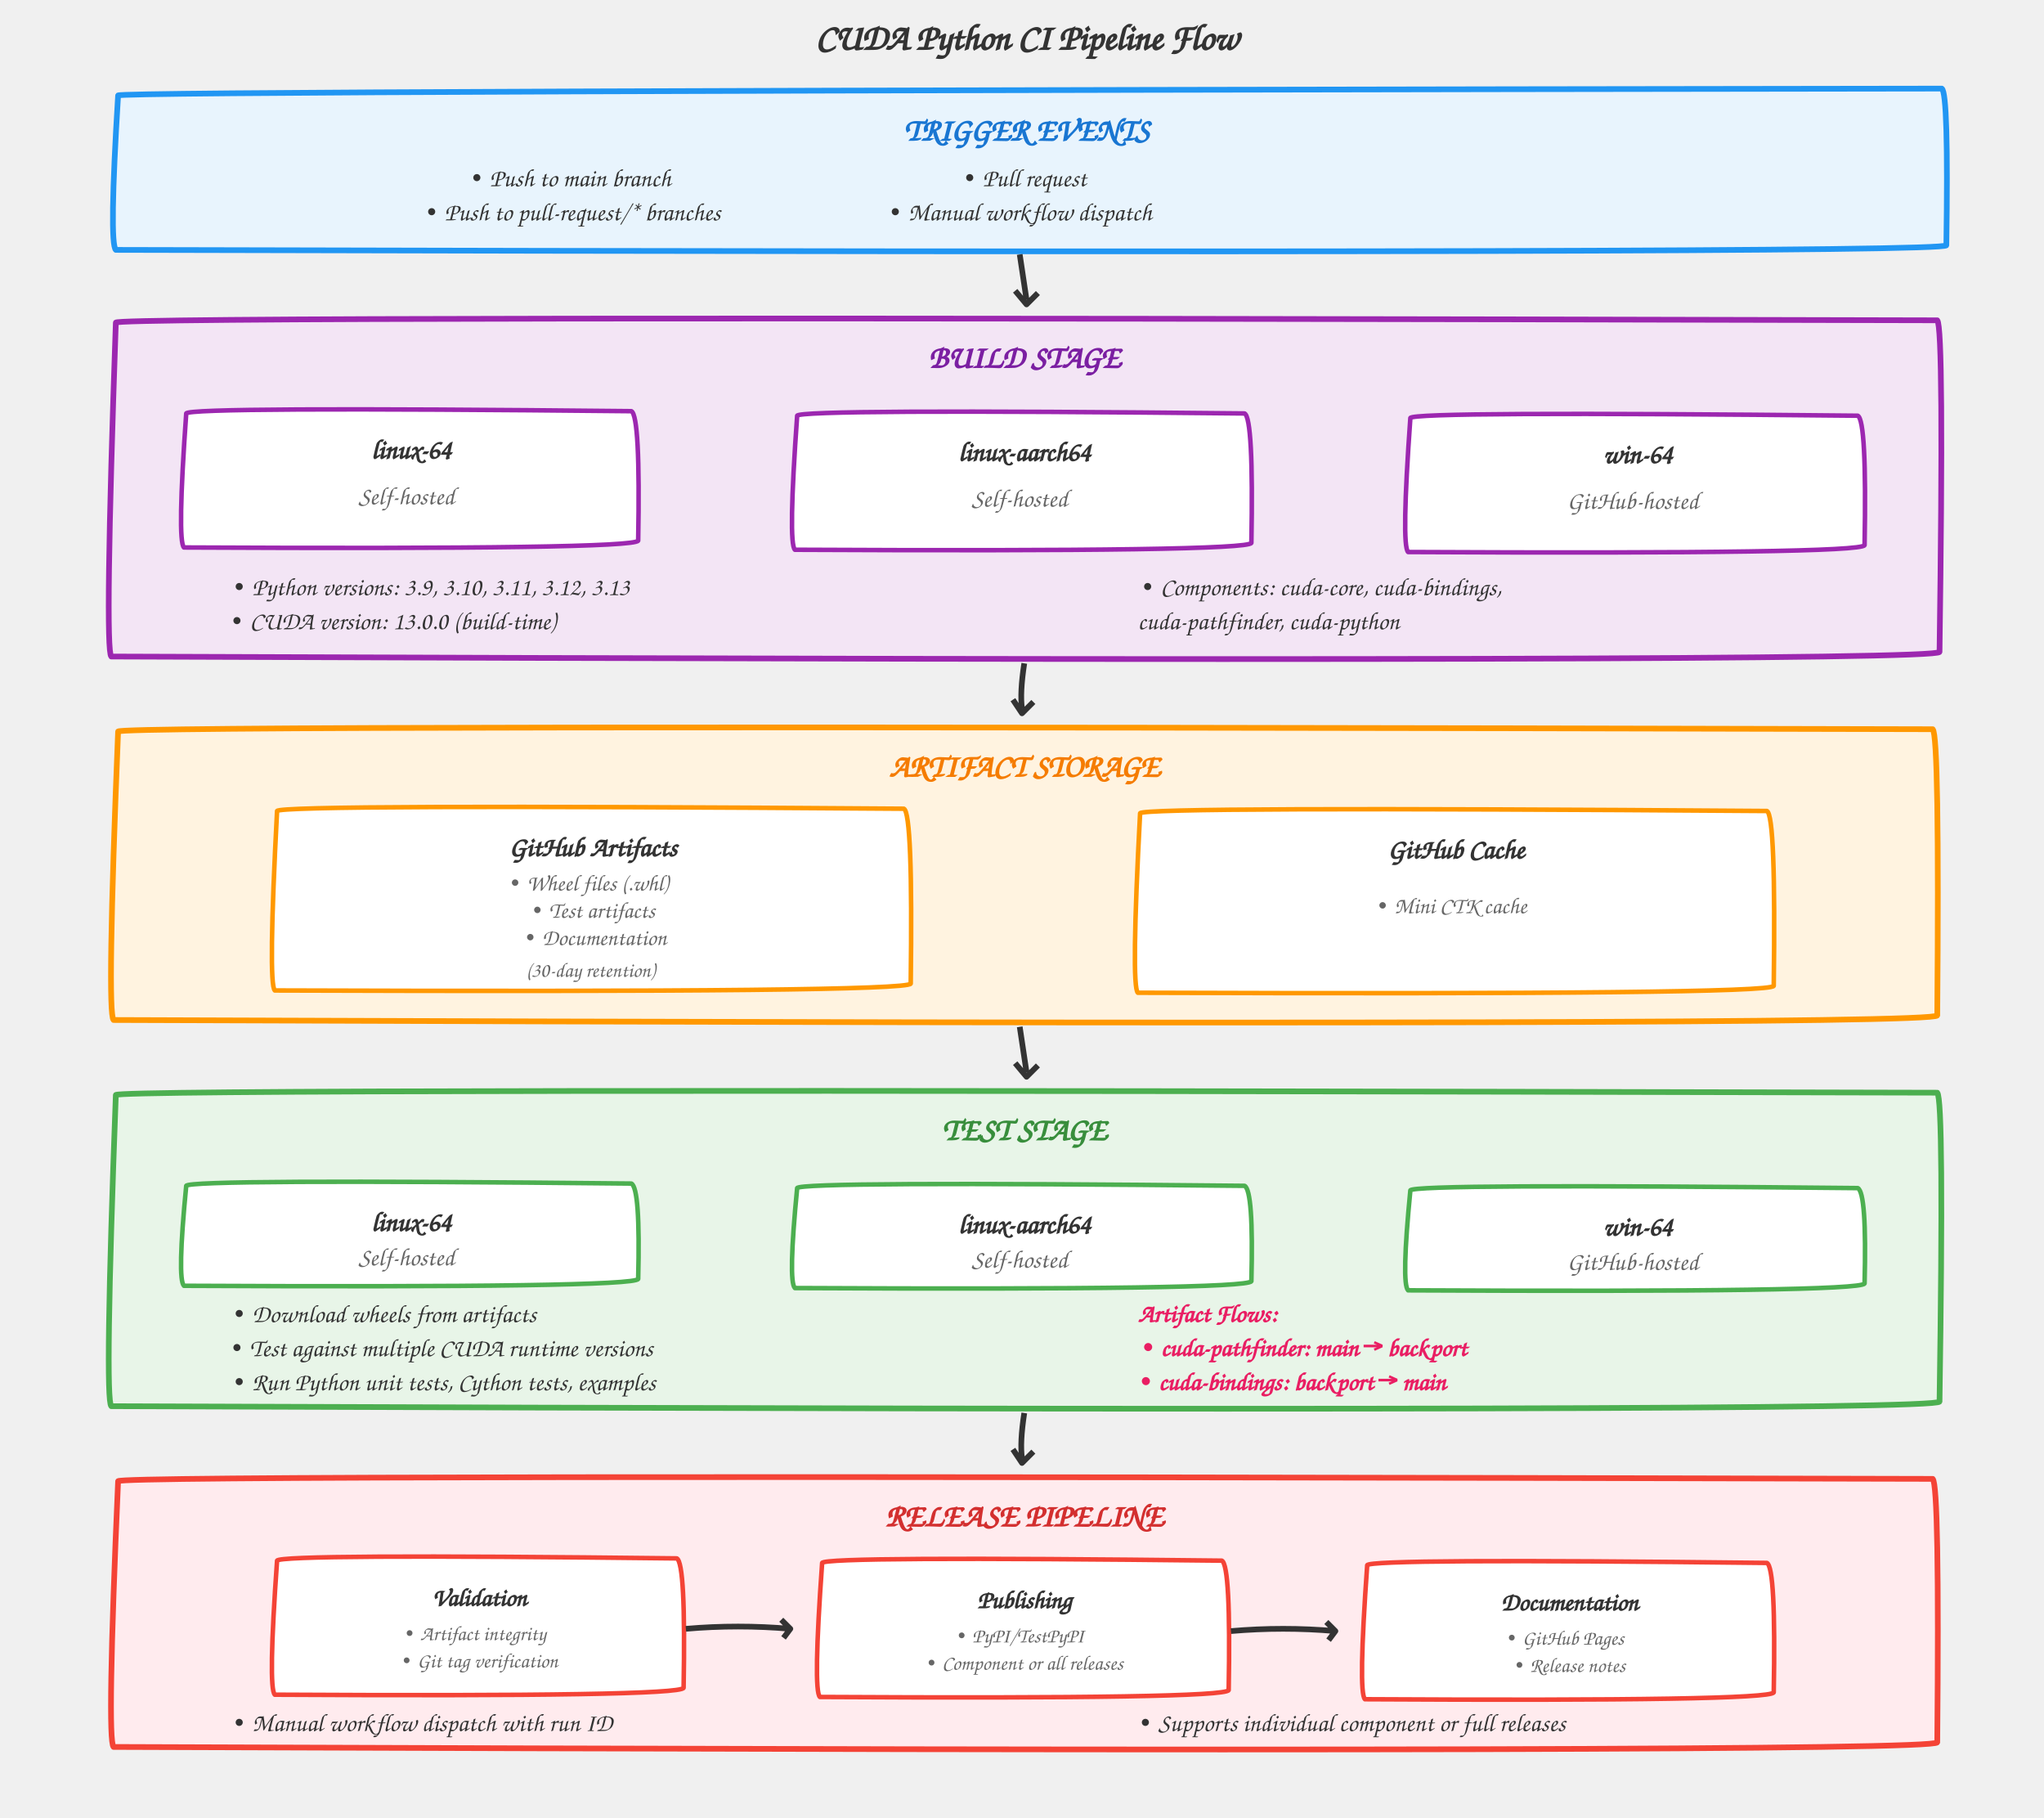
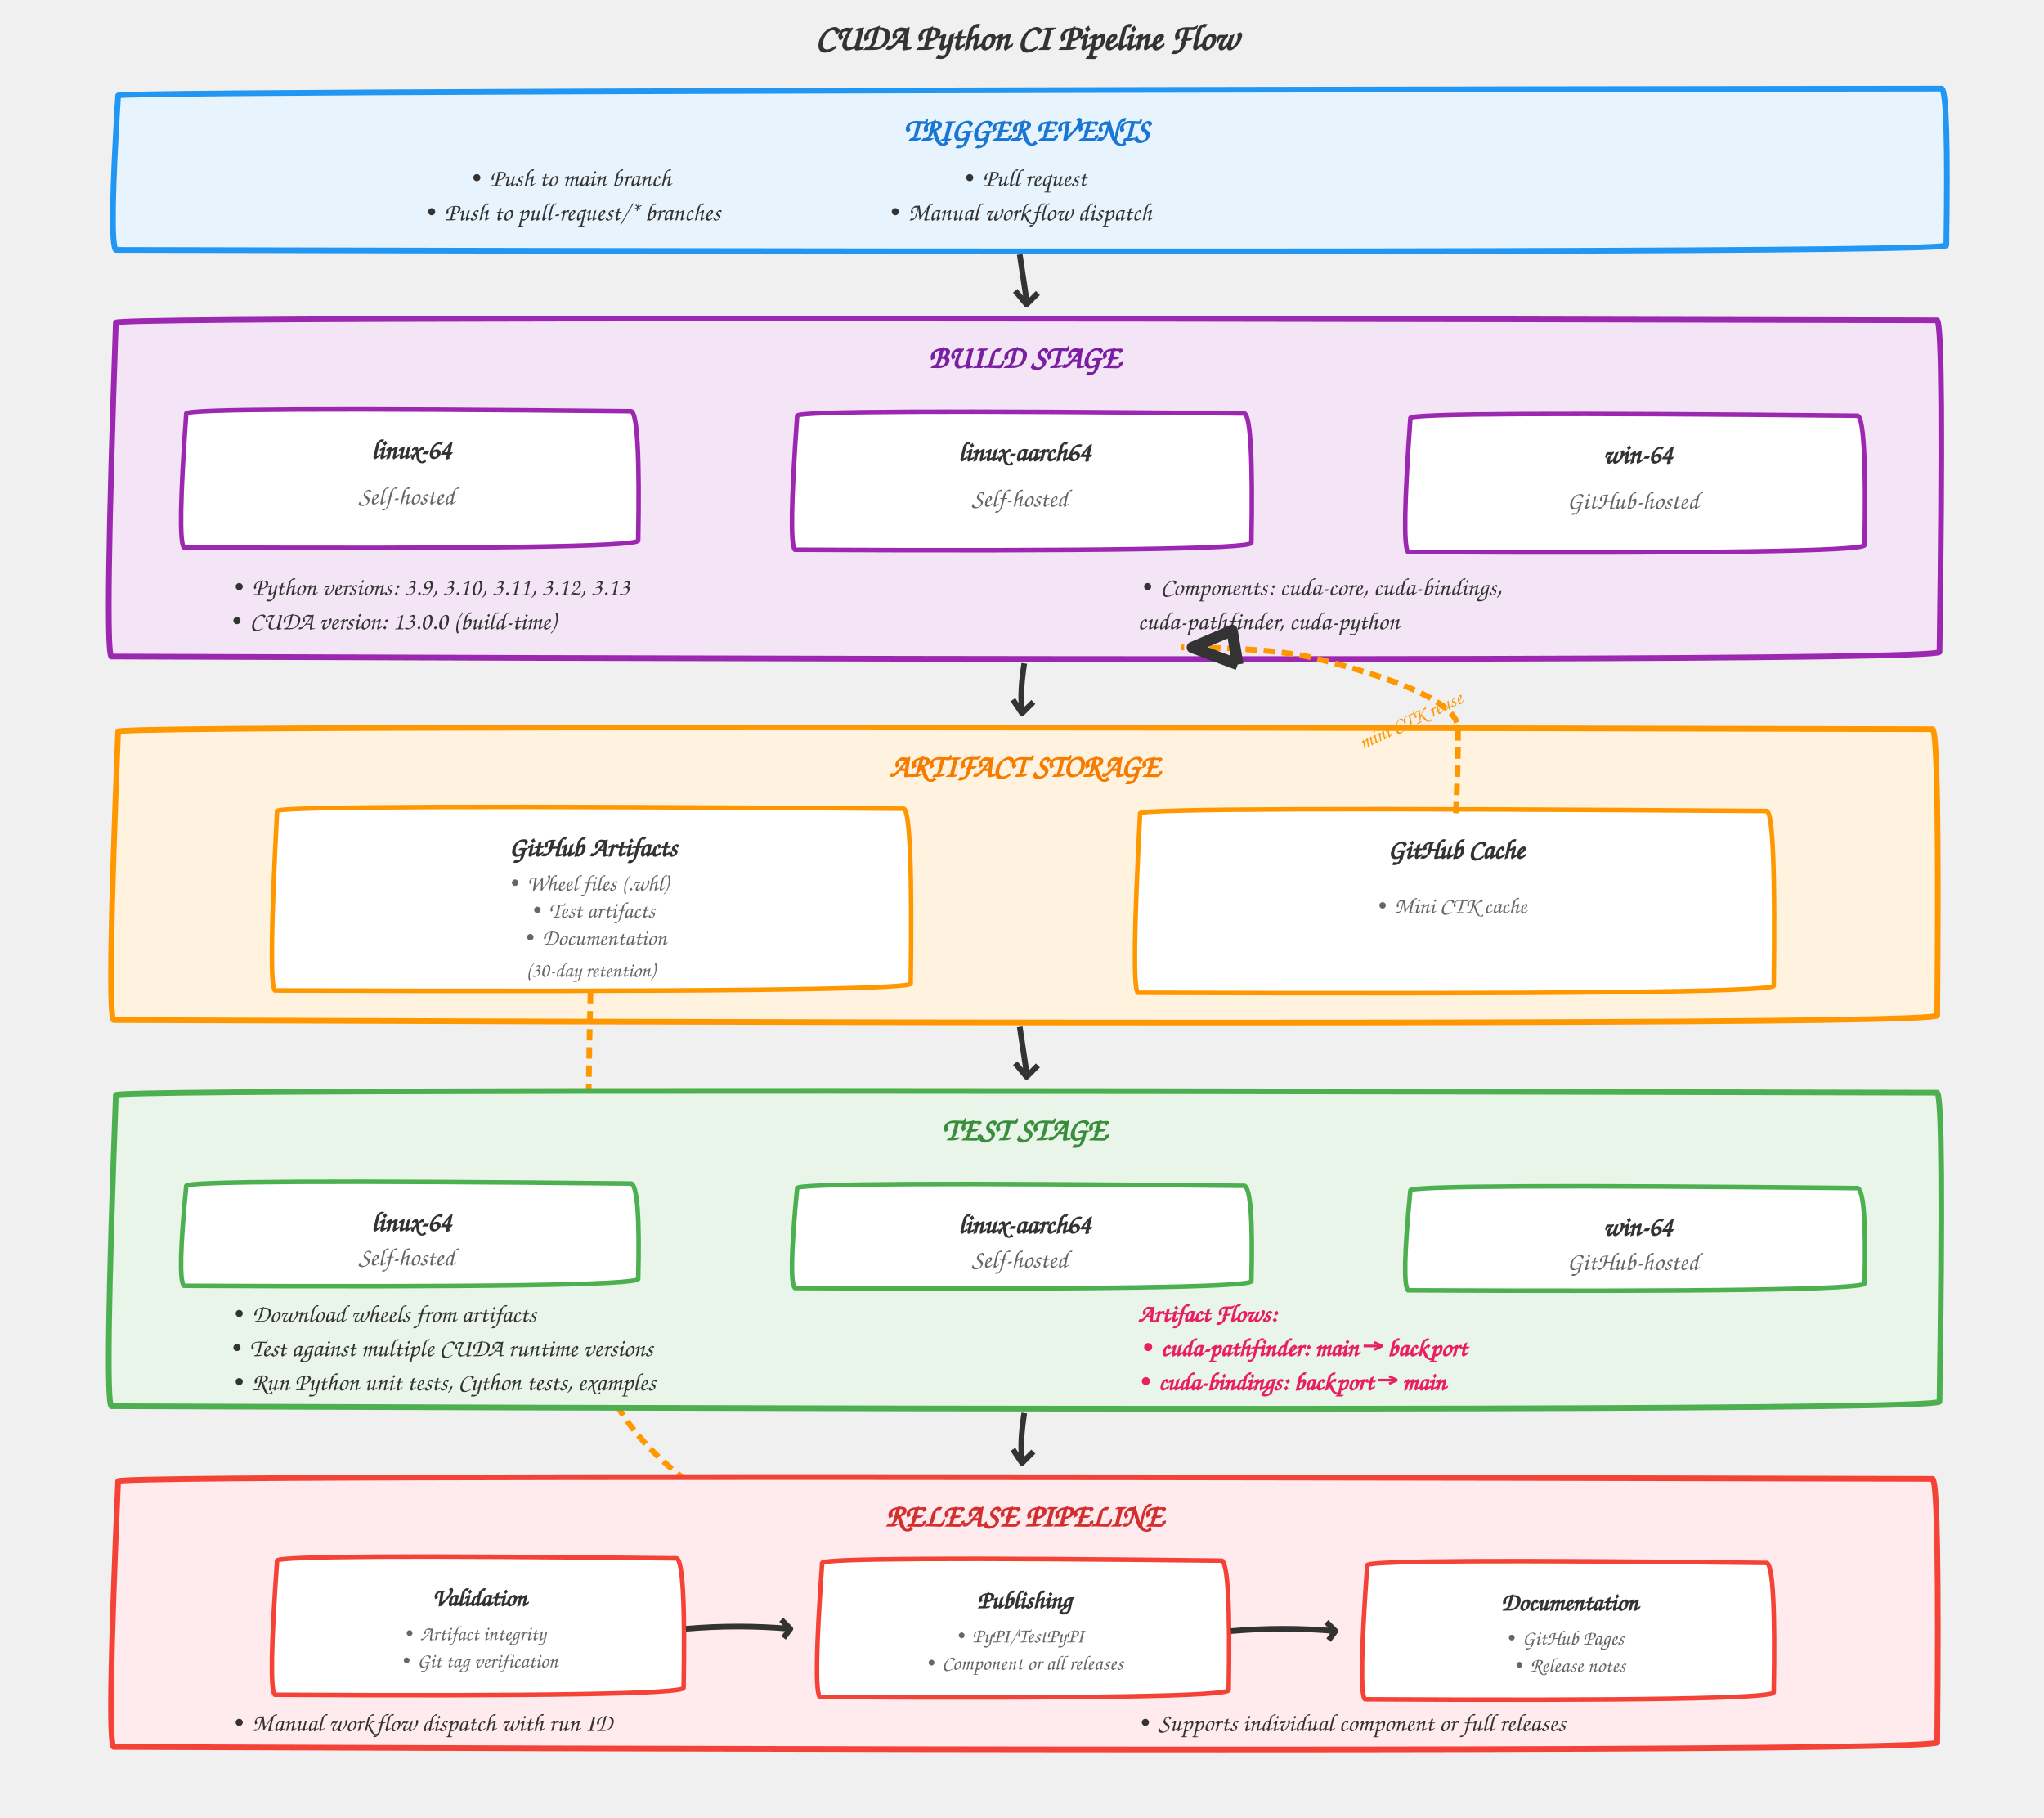
<svg xmlns="http://www.w3.org/2000/svg" viewBox="0 0 900 800" style="background-color: white;">
  <defs>
    <marker id="rougharrow" markerWidth="12" markerHeight="10" refX="11" refY="5" orient="auto">
      <path d="M1,2 L9,5 L2,8 L1,2" fill="none" stroke="#333" stroke-width="2" stroke-linejoin="round" />
    </marker>
  </defs>
  <text x="452" y="22" text-anchor="middle" font-family="Comic Sans MS, cursive, sans-serif" font-size="16" font-weight="bold" fill="#333">CUDA Python CI Pipeline Flow</text>
  <path d="M52,42 Q53,40 855,39 Q858,41 857,108 Q855,112 51,110 Q48,107 52,42 Z" fill="#e8f4fd" stroke="#2196F3" stroke-width="2.5" stroke-linejoin="round" />
  <text x="452" y="62" text-anchor="middle" font-family="Comic Sans MS, cursive, sans-serif" font-size="14" font-weight="bold" fill="#1976D2">TRIGGER EVENTS</text>
  <text x="251" y="82" text-anchor="middle" font-family="Comic Sans MS, cursive, sans-serif" font-size="11" fill="#333">• Push to main branch</text>
  <text x="451" y="82" text-anchor="middle" font-family="Comic Sans MS, cursive, sans-serif" font-size="11" fill="#333">• Pull request</text>
  <text x="252" y="97" text-anchor="middle" font-family="Comic Sans MS, cursive, sans-serif" font-size="11" fill="#333">• Push to pull-request/* branches</text>
  <text x="449" y="97" text-anchor="middle" font-family="Comic Sans MS, cursive, sans-serif" font-size="11" fill="#333">• Manual workflow dispatch</text>
  <path d="M449,112 Q451,125 452,132 M447,128 L452,134 L457,129" stroke="#333" stroke-width="2.5" fill="none" stroke-linejoin="round" />
  <path d="M51,142 Q52,139 853,141 Q856,144 854,287 Q852,292 49,289 Q46,286 51,142 Z" fill="#f3e5f5" stroke="#9C27B0" stroke-width="2.5" stroke-linejoin="round" />
  <text x="451" y="162" text-anchor="middle" font-family="Comic Sans MS, cursive, sans-serif" font-size="14" font-weight="bold" fill="#7B1FA2">BUILD STAGE</text>
  <path d="M82,182 Q83,179 278,181 Q282,183 281,238 Q279,242 81,241 Q78,238 82,182 Z" fill="white" stroke="#9C27B0" stroke-width="2" stroke-linejoin="round" />
  <text x="181" y="202" text-anchor="middle" font-family="Comic Sans MS, cursive, sans-serif" font-size="12" font-weight="bold" fill="#333">linux-64</text>
  <text x="179" y="222" text-anchor="middle" font-family="Comic Sans MS, cursive, sans-serif" font-size="11" fill="#666">Self-hosted</text>
  <path d="M351,183 Q352,180 548,182 Q552,184 551,239 Q549,243 350,242 Q347,239 351,183 Z" fill="white" stroke="#9C27B0" stroke-width="2" stroke-linejoin="round" />
  <text x="451" y="203" text-anchor="middle" font-family="Comic Sans MS, cursive, sans-serif" font-size="12" font-weight="bold" fill="#333">linux-aarch64</text>
  <text x="449" y="223" text-anchor="middle" font-family="Comic Sans MS, cursive, sans-serif" font-size="11" fill="#666">Self-hosted</text>
  <path d="M621,184 Q622,181 818,183 Q822,185 821,240 Q819,244 620,243 Q617,240 621,184 Z" fill="white" stroke="#9C27B0" stroke-width="2" stroke-linejoin="round" />
  <text x="721" y="204" text-anchor="middle" font-family="Comic Sans MS, cursive, sans-serif" font-size="12" font-weight="bold" fill="#333">win-64</text>
  <text x="719" y="224" text-anchor="middle" font-family="Comic Sans MS, cursive, sans-serif" font-size="11" fill="#666">GitHub-hosted</text>
  <text x="102" y="262" text-anchor="start" font-family="Comic Sans MS, cursive, sans-serif" font-size="11" fill="#333">• Python versions: 3.9, 3.10, 3.11, 3.12, 3.13</text>
  <text x="101" y="277" text-anchor="start" font-family="Comic Sans MS, cursive, sans-serif" font-size="11" fill="#333">• CUDA version: 13.0.0 (build-time)</text>
  <text x="502" y="262" text-anchor="start" font-family="Comic Sans MS, cursive, sans-serif" font-size="11" fill="#333">• Components: cuda-core, cuda-bindings,</text>
  <text x="501" y="277" text-anchor="start" font-family="Comic Sans MS, cursive, sans-serif" font-size="11" fill="#333">  cuda-pathfinder, cuda-python</text>
  <path d="M451,292 Q449,305 450,312 M446,308 L450,314 L455,309" stroke="#333" stroke-width="2.5" fill="none" stroke-linejoin="round" />
  <path d="M52,322 Q53,319 851,321 Q854,324 853,447 Q851,452 50,449 Q47,446 52,322 Z" fill="#fff3e0" stroke="#FF9800" stroke-width="2.5" stroke-linejoin="round" />
  <text x="451" y="342" text-anchor="middle" font-family="Comic Sans MS, cursive, sans-serif" font-size="14" font-weight="bold" fill="#F57C00">ARTIFACT STORAGE</text>
  <path d="M122,357 Q123,354 398,356 Q402,358 401,433 Q399,437 121,436 Q118,433 122,357 Z" fill="white" stroke="#FF9800" stroke-width="2" stroke-linejoin="round" />
  <text x="261" y="377" text-anchor="middle" font-family="Comic Sans MS, cursive, sans-serif" font-size="12" font-weight="bold" fill="#333">GitHub Artifacts</text>
  <text x="259" y="392" text-anchor="middle" font-family="Comic Sans MS, cursive, sans-serif" font-size="10" fill="#666">• Wheel files (.whl)</text>
  <text x="261" y="404" text-anchor="middle" font-family="Comic Sans MS, cursive, sans-serif" font-size="10" fill="#666">• Test artifacts</text>
  <text x="262" y="416" text-anchor="middle" font-family="Comic Sans MS, cursive, sans-serif" font-size="10" fill="#666">• Documentation</text>
  <text x="260" y="430" text-anchor="middle" font-family="Comic Sans MS, cursive, sans-serif" font-size="9" fill="#666">(30-day retention)</text>
  <path d="M502,358 Q503,355 778,357 Q782,359 781,434 Q779,438 501,437 Q498,434 502,358 Z" fill="white" stroke="#FF9800" stroke-width="2" stroke-linejoin="round" />
  <text x="641" y="378" text-anchor="middle" font-family="Comic Sans MS, cursive, sans-serif" font-size="12" font-weight="bold" fill="#333">GitHub Cache</text>
  <text x="639" y="402" text-anchor="middle" font-family="Comic Sans MS, cursive, sans-serif" font-size="10" fill="#666">• Mini CTK cache</text>
  <path d="M449,452 Q451,465 452,472 M447,468 L452,474 L457,469" stroke="#333" stroke-width="2.5" fill="none" stroke-linejoin="round" />
+   <path d="M641,358 Q642,340 642,320 Q640,305 580,290 Q560,285 520,285" stroke="#FF9800" stroke-width="2.5" fill="none" stroke-linejoin="round" marker-end="url(#rougharrow)" stroke-dasharray="5,3" />
+   <text x="600" y="330" font-family="Comic Sans MS, cursive, sans-serif" font-size="9" fill="#FF9800" transform="rotate(-25 600 330)">mini CTK reuse</text>
+   <path d="M260,437 Q258,520 260,580 Q262,620 300,650 Q340,665 380,670" stroke="#FF9800" stroke-width="2.5" fill="none" stroke-linejoin="round" marker-end="url(#rougharrow)" stroke-dasharray="5,3" />
+   <text x="290" y="550" font-family="Comic Sans MS, cursive, sans-serif" font-size="9" fill="#FF9800" transform="rotate(65 290 550)">wheel fetch</text>
  <path d="M51,482 Q52,479 853,481 Q856,484 854,617 Q852,622 49,619 Q46,616 51,482 Z" fill="#e8f5e8" stroke="#4CAF50" stroke-width="2.5" stroke-linejoin="round" />
  <text x="451" y="502" text-anchor="middle" font-family="Comic Sans MS, cursive, sans-serif" font-size="14" font-weight="bold" fill="#388E3C">TEST STAGE</text>
  <path d="M82,522 Q83,519 278,521 Q282,523 281,563 Q279,567 81,566 Q78,563 82,522 Z" fill="white" stroke="#4CAF50" stroke-width="2" stroke-linejoin="round" />
  <text x="181" y="542" text-anchor="middle" font-family="Comic Sans MS, cursive, sans-serif" font-size="12" font-weight="bold" fill="#333">linux-64</text>
  <text x="179" y="557" text-anchor="middle" font-family="Comic Sans MS, cursive, sans-serif" font-size="11" fill="#666">Self-hosted</text>
  <path d="M351,523 Q352,520 548,522 Q552,524 551,564 Q549,568 350,567 Q347,564 351,523 Z" fill="white" stroke="#4CAF50" stroke-width="2" stroke-linejoin="round" />
  <text x="451" y="543" text-anchor="middle" font-family="Comic Sans MS, cursive, sans-serif" font-size="12" font-weight="bold" fill="#333">linux-aarch64</text>
  <text x="449" y="558" text-anchor="middle" font-family="Comic Sans MS, cursive, sans-serif" font-size="11" fill="#666">Self-hosted</text>
  <path d="M621,524 Q622,521 818,523 Q822,525 821,565 Q819,569 620,568 Q617,565 621,524 Z" fill="white" stroke="#4CAF50" stroke-width="2" stroke-linejoin="round" />
  <text x="721" y="544" text-anchor="middle" font-family="Comic Sans MS, cursive, sans-serif" font-size="12" font-weight="bold" fill="#333">win-64</text>
  <text x="719" y="559" text-anchor="middle" font-family="Comic Sans MS, cursive, sans-serif" font-size="11" fill="#666">GitHub-hosted</text>
  <text x="102" y="582" text-anchor="start" font-family="Comic Sans MS, cursive, sans-serif" font-size="11" fill="#333">• Download wheels from artifacts</text>
  <text x="101" y="597" text-anchor="start" font-family="Comic Sans MS, cursive, sans-serif" font-size="11" fill="#333">• Test against multiple CUDA runtime versions</text>
  <text x="102" y="612" text-anchor="start" font-family="Comic Sans MS, cursive, sans-serif" font-size="11" fill="#333">• Run Python unit tests, Cython tests, examples</text>
  <text x="501" y="582" text-anchor="start" font-family="Comic Sans MS, cursive, sans-serif" font-size="11" fill="#E91E63" font-weight="bold">Artifact Flows:</text>
  <text x="502" y="597" text-anchor="start" font-family="Comic Sans MS, cursive, sans-serif" font-size="11" fill="#E91E63" font-weight="bold">• cuda-pathfinder: main → backport</text>
  <text x="501" y="612" text-anchor="start" font-family="Comic Sans MS, cursive, sans-serif" font-size="11" fill="#E91E63" font-weight="bold">• cuda-bindings: backport → main</text>
  <path d="M451,622 Q449,635 450,642 M446,638 L450,644 L455,639" stroke="#333" stroke-width="2.5" fill="none" stroke-linejoin="round" />
  <path d="M52,652 Q53,649 851,651 Q854,654 853,767 Q851,772 50,769 Q47,766 52,652 Z" fill="#ffebee" stroke="#f44336" stroke-width="2.5" stroke-linejoin="round" />
  <text x="451" y="672" text-anchor="middle" font-family="Comic Sans MS, cursive, sans-serif" font-size="14" font-weight="bold" fill="#D32F2F">RELEASE PIPELINE</text>
  <path d="M122,687 Q123,684 298,686 Q302,688 301,743 Q299,747 121,746 Q118,743 122,687 Z" fill="white" stroke="#f44336" stroke-width="2" stroke-linejoin="round" />
  <text x="211" y="707" text-anchor="middle" font-family="Comic Sans MS, cursive, sans-serif" font-size="11" font-weight="bold" fill="#333">Validation</text>
  <text x="209" y="722" text-anchor="middle" font-family="Comic Sans MS, cursive, sans-serif" font-size="9" fill="#666">• Artifact integrity</text>
  <text x="211" y="734" text-anchor="middle" font-family="Comic Sans MS, cursive, sans-serif" font-size="9" fill="#666">• Git tag verification</text>
  <path d="M302,717 Q325,715 348,717 M344,713 L348,717 L345,721" stroke="#333" stroke-width="2.5" fill="none" stroke-linejoin="round" />
  <path d="M362,688 Q363,685 538,687 Q542,689 541,744 Q539,748 361,747 Q358,744 362,688 Z" fill="white" stroke="#f44336" stroke-width="2" stroke-linejoin="round" />
  <text x="451" y="708" text-anchor="middle" font-family="Comic Sans MS, cursive, sans-serif" font-size="11" font-weight="bold" fill="#333">Publishing</text>
  <text x="449" y="723" text-anchor="middle" font-family="Comic Sans MS, cursive, sans-serif" font-size="9" fill="#666">• PyPI/TestPyPI</text>
  <text x="451" y="735" text-anchor="middle" font-family="Comic Sans MS, cursive, sans-serif" font-size="9" fill="#666">• Component or all releases</text>
  <path d="M542,718 Q565,716 588,718 M584,714 L588,718 L585,722" stroke="#333" stroke-width="2.5" fill="none" stroke-linejoin="round" />
  <path d="M602,689 Q603,686 778,688 Q782,690 781,745 Q779,749 601,748 Q598,745 602,689 Z" fill="white" stroke="#f44336" stroke-width="2" stroke-linejoin="round" />
  <text x="691" y="709" text-anchor="middle" font-family="Comic Sans MS, cursive, sans-serif" font-size="11" font-weight="bold" fill="#333">Documentation</text>
  <text x="689" y="724" text-anchor="middle" font-family="Comic Sans MS, cursive, sans-serif" font-size="9" fill="#666">• GitHub Pages</text>
  <text x="691" y="736" text-anchor="middle" font-family="Comic Sans MS, cursive, sans-serif" font-size="9" fill="#666">• Release notes</text>
  <text x="102" y="762" text-anchor="start" font-family="Comic Sans MS, cursive, sans-serif" font-size="11" fill="#333">• Manual workflow dispatch with run ID</text>
  <text x="501" y="762" text-anchor="start" font-family="Comic Sans MS, cursive, sans-serif" font-size="11" fill="#333">• Supports individual component or full releases</text>
</svg>
